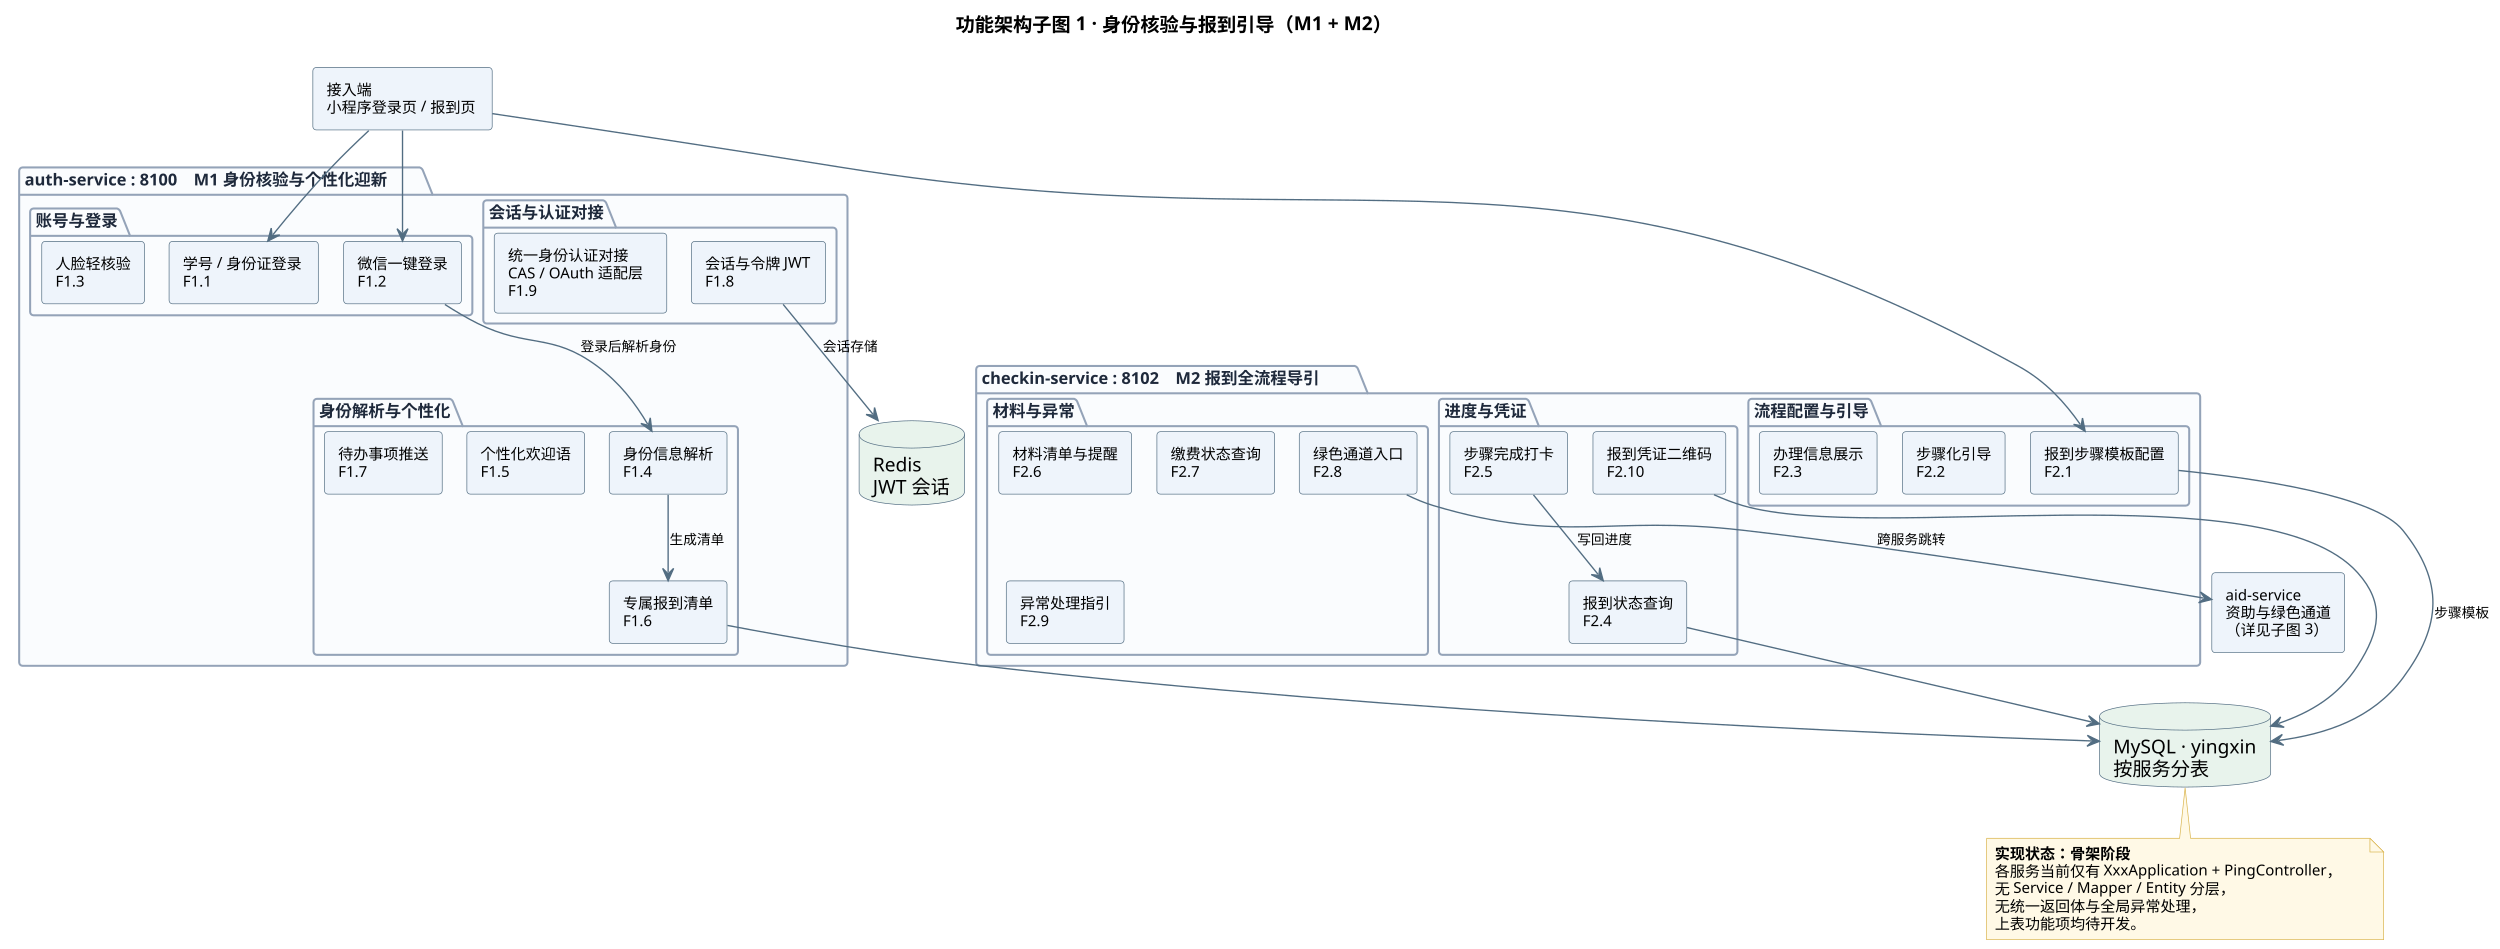
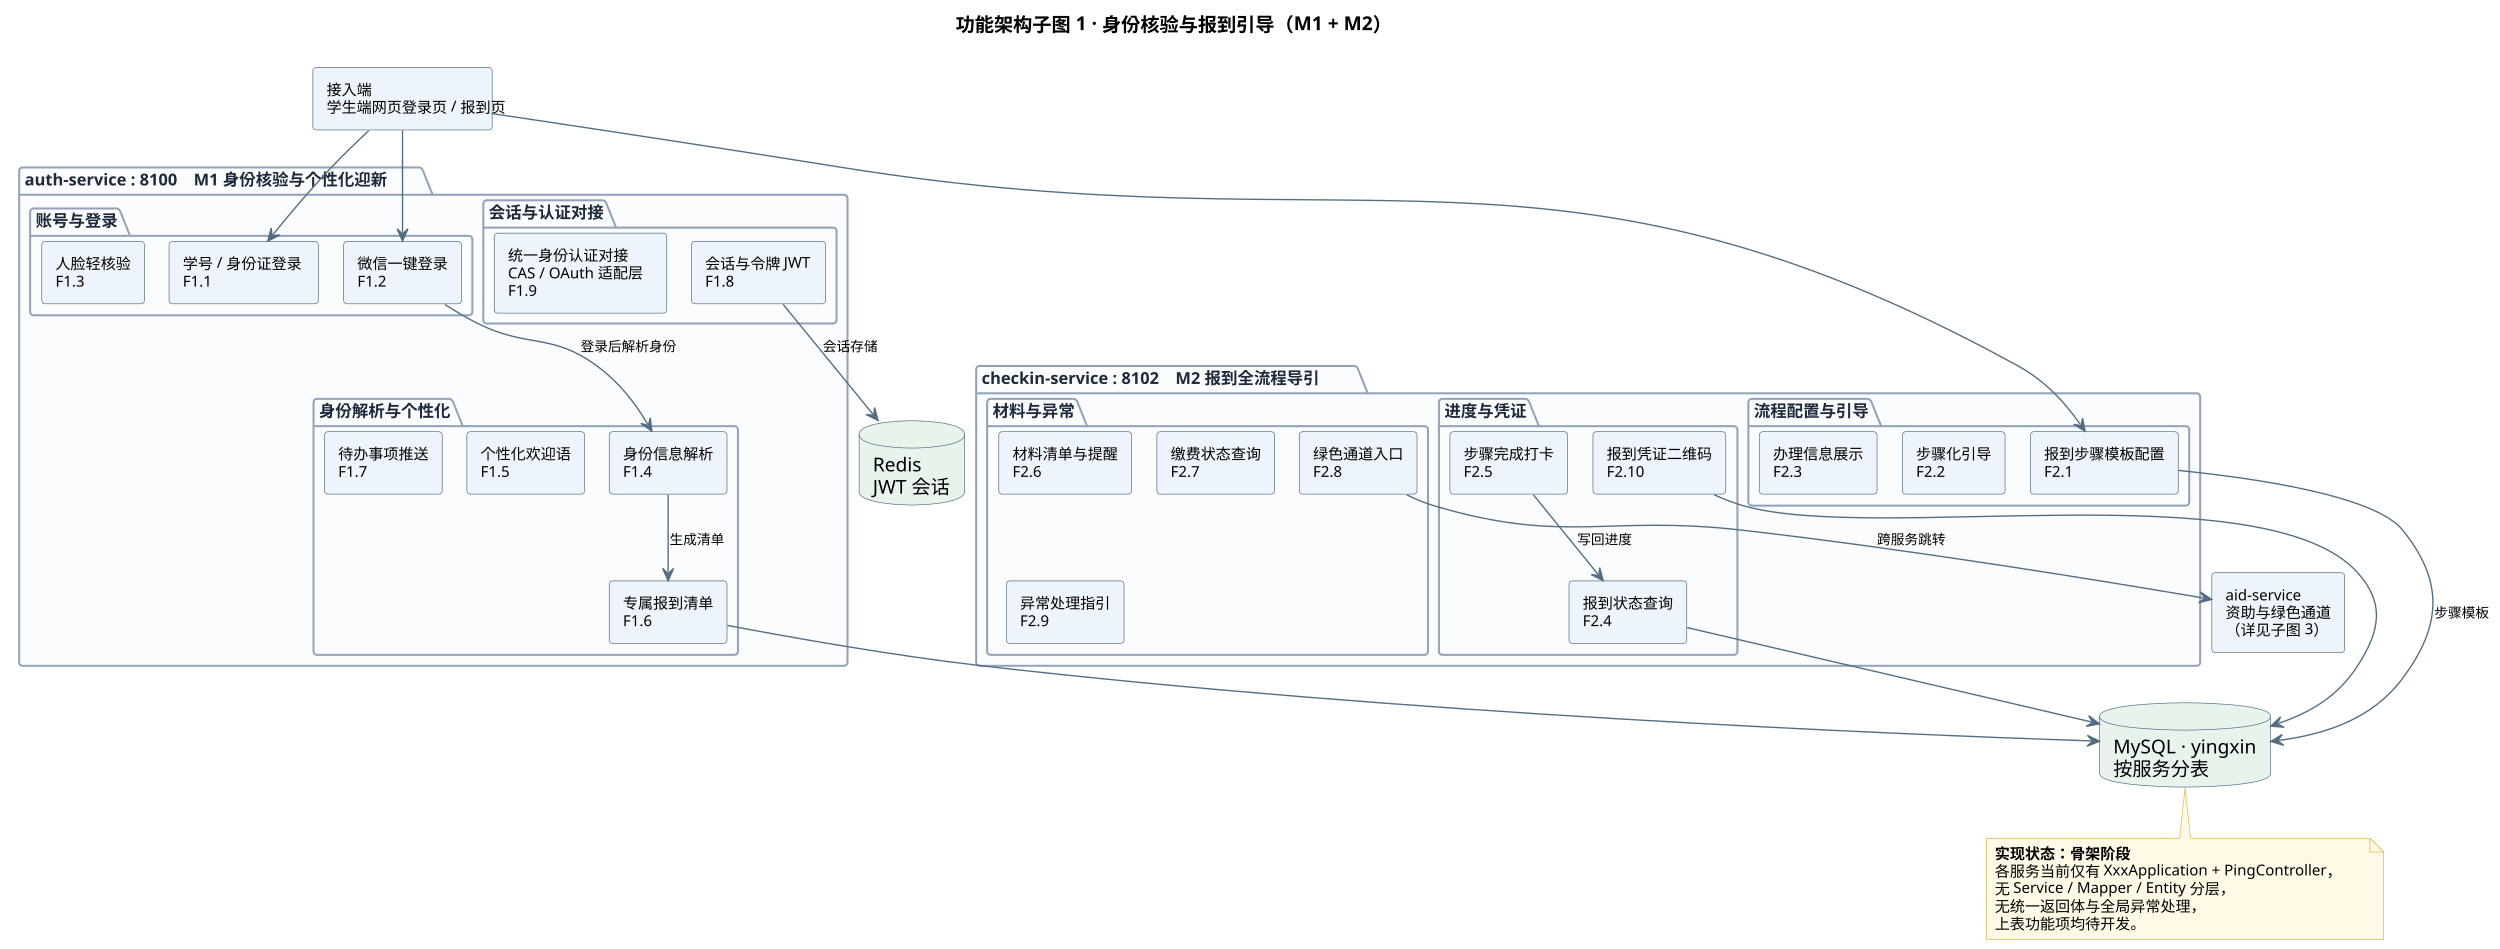
<svg xmlns="http://www.w3.org/2000/svg" contentStyleType="text/css" height="693px" preserveAspectRatio="none" style="width:1826px;height:693px;background:#FFFFFF;" version="1.1" viewBox="0 0 1826 693" width="1826px" zoomAndPan="magnify">
  <defs />
  <g>
    <text fill="#000000" font-family="Microsoft YaHei" font-size="14" font-weight="bold" lengthAdjust="spacing" textLength="336" x="698" y="22.995">功能架构子图 1 · 身份核验与报到引导（M1 + M2）</text>
    <g id="cluster_auth-service : 8100　M1 身份核验与个性化迎新">
      <path d="M16.5,122.297 L306.5,122.297 A3.75,3.75 0 0 1 309,124.797 L316,142.266 L616.5,142.266 A2.5,2.5 0 0 1 619,144.766 L619,483.797 A2.5,2.5 0 0 1 616.5,486.297 L16.5,486.297 A2.5,2.5 0 0 1 14,483.797 L14,124.797 A2.5,2.5 0 0 1 16.5,122.297 " fill="#FAFCFE" style="stroke:#94A3B8;stroke-width:1.5;" />
      <line style="stroke:#94A3B8;stroke-width:1.5;" x1="14" x2="316" y1="142.266" y2="142.266" />
      <text fill="#1E293B" font-family="Microsoft YaHei" font-size="12" font-weight="bold" lengthAdjust="spacing" textLength="289" x="18" y="135.435">auth-service : 8100　M1 身份核验与个性化迎新</text>
    </g>
    <g id="cluster_账号与登录">
      <path d="M24.5,152.297 L85.5,152.297 A3.75,3.75 0 0 1 88,154.797 L95,172.266 L342.5,172.266 A2.5,2.5 0 0 1 345,174.766 L345,227.797 A2.5,2.5 0 0 1 342.5,230.297 L24.5,230.297 A2.5,2.5 0 0 1 22,227.797 L22,154.797 A2.5,2.5 0 0 1 24.5,152.297 " fill="#FAFCFE" style="stroke:#94A3B8;stroke-width:1.5;" />
      <line style="stroke:#94A3B8;stroke-width:1.5;" x1="22" x2="95" y1="172.266" y2="172.266" />
      <text fill="#1E293B" font-family="Microsoft YaHei" font-size="12" font-weight="bold" lengthAdjust="spacing" textLength="60" x="26" y="165.435">账号与登录</text>
    </g>
    <g id="cluster_身份解析与个性化">
      <path d="M231.5,291.297 L328.5,291.297 A3.75,3.75 0 0 1 331,293.797 L338,311.266 L536.5,311.266 A2.5,2.5 0 0 1 539,313.766 L539,475.797 A2.5,2.5 0 0 1 536.5,478.297 L231.5,478.297 A2.5,2.5 0 0 1 229,475.797 L229,293.797 A2.5,2.5 0 0 1 231.5,291.297 " fill="#FAFCFE" style="stroke:#94A3B8;stroke-width:1.5;" />
      <line style="stroke:#94A3B8;stroke-width:1.5;" x1="229" x2="338" y1="311.266" y2="311.266" />
      <text fill="#1E293B" font-family="Microsoft YaHei" font-size="12" font-weight="bold" lengthAdjust="spacing" textLength="96" x="233" y="304.435">身份解析与个性化</text>
    </g>
    <g id="cluster_会话与认证对接">
      <path d="M355.5,146.297 L440.5,146.297 A3.75,3.75 0 0 1 443,148.797 L450,166.266 L608.5,166.266 A2.5,2.5 0 0 1 611,168.766 L611,233.797 A2.5,2.5 0 0 1 608.5,236.297 L355.5,236.297 A2.5,2.5 0 0 1 353,233.797 L353,148.797 A2.5,2.5 0 0 1 355.5,146.297 " fill="#FAFCFE" style="stroke:#94A3B8;stroke-width:1.5;" />
      <line style="stroke:#94A3B8;stroke-width:1.5;" x1="353" x2="450" y1="166.266" y2="166.266" />
      <text fill="#1E293B" font-family="Microsoft YaHei" font-size="12" font-weight="bold" lengthAdjust="spacing" textLength="84" x="357" y="159.435">会话与认证对接</text>
    </g>
    <g id="cluster_checkin-service : 8102　M2 报到全流程导引">
      <path d="M715.5,267.297 L989.5,267.297 A3.75,3.75 0 0 1 992,269.797 L999,287.266 L1604.5,287.266 A2.5,2.5 0 0 1 1607,289.766 L1607,483.797 A2.5,2.5 0 0 1 1604.5,486.297 L715.5,486.297 A2.5,2.5 0 0 1 713,483.797 L713,269.797 A2.5,2.5 0 0 1 715.5,267.297 " fill="#FAFCFE" style="stroke:#94A3B8;stroke-width:1.5;" />
      <line style="stroke:#94A3B8;stroke-width:1.5;" x1="713" x2="999" y1="287.266" y2="287.266" />
      <text fill="#1E293B" font-family="Microsoft YaHei" font-size="12" font-weight="bold" lengthAdjust="spacing" textLength="273" x="717" y="280.435">checkin-service : 8102　M2 报到全流程导引</text>
    </g>
    <g id="cluster_流程配置与引导">
      <path d="M1279.5,291.297 L1364.5,291.297 A3.75,3.75 0 0 1 1367,293.797 L1374,311.266 L1596.5,311.266 A2.5,2.5 0 0 1 1599,313.766 L1599,366.797 A2.5,2.5 0 0 1 1596.5,369.297 L1279.5,369.297 A2.5,2.5 0 0 1 1277,366.797 L1277,293.797 A2.5,2.5 0 0 1 1279.5,291.297 " fill="#FAFCFE" style="stroke:#94A3B8;stroke-width:1.5;" />
      <line style="stroke:#94A3B8;stroke-width:1.5;" x1="1277" x2="1374" y1="311.266" y2="311.266" />
      <text fill="#1E293B" font-family="Microsoft YaHei" font-size="12" font-weight="bold" lengthAdjust="spacing" textLength="84" x="1281" y="304.435">流程配置与引导</text>
    </g>
    <g id="cluster_进度与凭证">
      <path d="M1053.5,291.297 L1114.5,291.297 A3.75,3.75 0 0 1 1117,293.797 L1124,311.266 L1266.5,311.266 A2.5,2.5 0 0 1 1269,313.766 L1269,475.797 A2.5,2.5 0 0 1 1266.5,478.297 L1053.5,478.297 A2.5,2.5 0 0 1 1051,475.797 L1051,293.797 A2.5,2.5 0 0 1 1053.5,291.297 " fill="#FAFCFE" style="stroke:#94A3B8;stroke-width:1.5;" />
      <line style="stroke:#94A3B8;stroke-width:1.5;" x1="1051" x2="1124" y1="311.266" y2="311.266" />
      <text fill="#1E293B" font-family="Microsoft YaHei" font-size="12" font-weight="bold" lengthAdjust="spacing" textLength="60" x="1055" y="304.435">进度与凭证</text>
    </g>
    <g id="cluster_材料与异常">
      <path d="M723.5,291.297 L784.5,291.297 A3.75,3.75 0 0 1 787,293.797 L794,311.266 L1040.5,311.266 A2.5,2.5 0 0 1 1043,313.766 L1043,475.797 A2.5,2.5 0 0 1 1040.5,478.297 L723.5,478.297 A2.5,2.5 0 0 1 721,475.797 L721,293.797 A2.5,2.5 0 0 1 723.5,291.297 " fill="#FAFCFE" style="stroke:#94A3B8;stroke-width:1.5;" />
      <line style="stroke:#94A3B8;stroke-width:1.5;" x1="721" x2="794" y1="311.266" y2="311.266" />
      <text fill="#1E293B" font-family="Microsoft YaHei" font-size="12" font-weight="bold" lengthAdjust="spacing" textLength="60" x="725" y="304.435">材料与异常</text>
    </g>
    <g id="elem_ENTRY">
      <rect fill="#EEF4FB" height="45.609" rx="2.5" ry="2.5" style="stroke:#526D82;stroke-width:0.5;" width="131" x="228.5" y="49.297" />
      <text fill="#000000" font-family="Microsoft YaHei" font-size="11" lengthAdjust="spacing" textLength="33" x="238.5" y="69.507">接入端</text>
-       <text fill="#000000" font-family="Microsoft YaHei" font-size="11" lengthAdjust="spacing" textLength="111" x="238.5" y="82.312">小程序登录页 / 报到页</text>
+       <text fill="#000000" font-family="Microsoft YaHei" font-size="11" lengthAdjust="spacing" textLength="111" x="238.5" y="82.312">学生端网页登录页 / 报到页</text>
    </g>
    <g id="elem_AID">
      <rect fill="#EEF4FB" height="58.414" rx="2.5" ry="2.5" style="stroke:#526D82;stroke-width:0.5;" width="97" x="1615.5" y="418.297" />
      <text fill="#000000" font-family="Microsoft YaHei" font-size="11" lengthAdjust="spacing" textLength="62" x="1625.5" y="438.507">aid-service</text>
      <text fill="#000000" font-family="Microsoft YaHei" font-size="11" lengthAdjust="spacing" textLength="77" x="1625.5" y="451.312">资助与绿色通道</text>
      <text fill="#000000" font-family="Microsoft YaHei" font-size="11" lengthAdjust="spacing" textLength="77" x="1625.5" y="464.117">（详见子图 3）</text>
    </g>
    <g id="elem_DB">
      <path d="M1533.5,523.297 C1533.5,513.297 1596,513.297 1596,513.297 C1596,513.297 1658.5,513.297 1658.5,523.297 L1658.5,564.891 C1658.5,574.891 1596,574.891 1596,574.891 C1596,574.891 1533.5,574.891 1533.5,564.891 L1533.5,523.297 " fill="#E8F3EC" style="stroke:#526D82;stroke-width:0.5;" />
      <path d="M1533.5,523.297 C1533.5,533.297 1596,533.297 1596,533.297 C1596,533.297 1658.5,533.297 1658.5,523.297 " fill="none" style="stroke:#526D82;stroke-width:0.5;" />
      <text fill="#000000" font-family="Microsoft YaHei" font-size="14" lengthAdjust="spacing" textLength="105" x="1543.5" y="550.292">MySQL · yingxin</text>
      <text fill="#000000" font-family="Microsoft YaHei" font-size="14" lengthAdjust="spacing" textLength="70" x="1543.5" y="566.589">按服务分表</text>
    </g>
    <g id="elem_RD">
      <path d="M627.5,317.297 C627.5,307.297 666,307.297 666,307.297 C666,307.297 704.5,307.297 704.5,317.297 L704.5,358.891 C704.5,368.891 666,368.891 666,368.891 C666,368.891 627.5,368.891 627.5,358.891 L627.5,317.297 " fill="#E8F3EC" style="stroke:#526D82;stroke-width:0.5;" />
      <path d="M627.5,317.297 C627.5,327.297 666,327.297 666,327.297 C666,327.297 704.5,327.297 704.5,317.297 " fill="none" style="stroke:#526D82;stroke-width:0.5;" />
      <text fill="#000000" font-family="Microsoft YaHei" font-size="14" lengthAdjust="spacing" textLength="39" x="637.5" y="344.292">Redis</text>
      <text fill="#000000" font-family="Microsoft YaHei" font-size="14" lengthAdjust="spacing" textLength="57" x="637.5" y="360.589">JWT 会话</text>
    </g>
    <g id="elem_GMN45">
      <path d="M1451,612.297 L1451,686.32 A0,0 0 0 0 1451,686.32 L1741,686.32 A0,0 0 0 0 1741,686.32 L1741,622.297 L1731,612.297 L1600,612.297 L1596,575.366 L1592,612.297 L1451,612.297 A0,0 0 0 0 1451,612.297 " fill="#FFF9E6" style="stroke:#D9B34A;stroke-width:0.5;" />
      <path d="M1731,612.297 L1731,622.297 L1741,622.297 L1731,612.297 " fill="#FFF9E6" style="stroke:#D9B34A;stroke-width:0.5;" />
      <text fill="#000000" font-family="Microsoft YaHei" font-size="11" font-weight="bold" lengthAdjust="spacing" textLength="99" x="1457" y="627.507">实现状态：骨架阶段</text>
      <text fill="#000000" font-family="Microsoft YaHei" font-size="11" lengthAdjust="spacing" textLength="269" x="1457" y="640.312">各服务当前仅有 XxxApplication + PingController，</text>
      <text fill="#000000" font-family="Microsoft YaHei" font-size="11" lengthAdjust="spacing" textLength="191" x="1457" y="653.117">无 Service / Mapper / Entity 分层，</text>
      <text fill="#000000" font-family="Microsoft YaHei" font-size="11" lengthAdjust="spacing" textLength="154" x="1457" y="665.921">无统一返回体与全局异常处理，</text>
      <text fill="#000000" font-family="Microsoft YaHei" font-size="11" lengthAdjust="spacing" textLength="110" x="1457" y="678.726">上表功能项均待开发。</text>
    </g>
    <g id="elem_F11">
      <rect fill="#EEF4FB" height="45.609" rx="2.5" ry="2.5" style="stroke:#526D82;stroke-width:0.5;" width="109" x="123.5" y="176.297" />
      <text fill="#000000" font-family="Microsoft YaHei" font-size="11" lengthAdjust="spacing" textLength="89" x="133.5" y="196.507">学号 / 身份证登录</text>
      <text fill="#000000" font-family="Microsoft YaHei" font-size="11" lengthAdjust="spacing" textLength="24" x="133.5" y="209.312">F1.1</text>
    </g>
    <g id="elem_F12">
      <rect fill="#EEF4FB" height="45.609" rx="2.5" ry="2.5" style="stroke:#526D82;stroke-width:0.5;" width="86" x="251" y="176.297" />
      <text fill="#000000" font-family="Microsoft YaHei" font-size="11" lengthAdjust="spacing" textLength="66" x="261" y="196.507">微信一键登录</text>
      <text fill="#000000" font-family="Microsoft YaHei" font-size="11" lengthAdjust="spacing" textLength="24" x="261" y="209.312">F1.2</text>
    </g>
    <g id="elem_F13">
      <rect fill="#EEF4FB" height="45.609" rx="2.5" ry="2.5" style="stroke:#526D82;stroke-width:0.5;" width="75" x="30.5" y="176.297" />
      <text fill="#000000" font-family="Microsoft YaHei" font-size="11" lengthAdjust="spacing" textLength="55" x="40.5" y="196.507">人脸轻核验</text>
      <text fill="#000000" font-family="Microsoft YaHei" font-size="11" lengthAdjust="spacing" textLength="24" x="40.5" y="209.312">F1.3</text>
    </g>
    <g id="elem_F14">
      <rect fill="#EEF4FB" height="45.609" rx="2.5" ry="2.5" style="stroke:#526D82;stroke-width:0.5;" width="86" x="445" y="315.297" />
      <text fill="#000000" font-family="Microsoft YaHei" font-size="11" lengthAdjust="spacing" textLength="66" x="455" y="335.507">身份信息解析</text>
      <text fill="#000000" font-family="Microsoft YaHei" font-size="11" lengthAdjust="spacing" textLength="24" x="455" y="348.312">F1.4</text>
    </g>
    <g id="elem_F15">
      <rect fill="#EEF4FB" height="45.609" rx="2.5" ry="2.5" style="stroke:#526D82;stroke-width:0.5;" width="86" x="341" y="315.297" />
      <text fill="#000000" font-family="Microsoft YaHei" font-size="11" lengthAdjust="spacing" textLength="66" x="351" y="335.507">个性化欢迎语</text>
      <text fill="#000000" font-family="Microsoft YaHei" font-size="11" lengthAdjust="spacing" textLength="24" x="351" y="348.312">F1.5</text>
    </g>
    <g id="elem_F16">
      <rect fill="#EEF4FB" height="45.609" rx="2.5" ry="2.5" style="stroke:#526D82;stroke-width:0.5;" width="86" x="445" y="424.297" />
      <text fill="#000000" font-family="Microsoft YaHei" font-size="11" lengthAdjust="spacing" textLength="66" x="455" y="444.507">专属报到清单</text>
      <text fill="#000000" font-family="Microsoft YaHei" font-size="11" lengthAdjust="spacing" textLength="24" x="455" y="457.312">F1.6</text>
    </g>
    <g id="elem_F17">
      <rect fill="#EEF4FB" height="45.609" rx="2.5" ry="2.5" style="stroke:#526D82;stroke-width:0.5;" width="86" x="237" y="315.297" />
      <text fill="#000000" font-family="Microsoft YaHei" font-size="11" lengthAdjust="spacing" textLength="66" x="247" y="335.507">待办事项推送</text>
      <text fill="#000000" font-family="Microsoft YaHei" font-size="11" lengthAdjust="spacing" textLength="24" x="247" y="348.312">F1.7</text>
    </g>
    <g id="elem_F18">
      <rect fill="#EEF4FB" height="45.609" rx="2.5" ry="2.5" style="stroke:#526D82;stroke-width:0.5;" width="98" x="505" y="176.297" />
      <text fill="#000000" font-family="Microsoft YaHei" font-size="11" lengthAdjust="spacing" textLength="78" x="515" y="196.507">会话与令牌 JWT</text>
      <text fill="#000000" font-family="Microsoft YaHei" font-size="11" lengthAdjust="spacing" textLength="24" x="515" y="209.312">F1.8</text>
    </g>
    <g id="elem_F19">
      <rect fill="#EEF4FB" height="58.414" rx="2.5" ry="2.5" style="stroke:#526D82;stroke-width:0.5;" width="126" x="361" y="170.297" />
      <text fill="#000000" font-family="Microsoft YaHei" font-size="11" lengthAdjust="spacing" textLength="88" x="371" y="190.507">统一身份认证对接</text>
      <text fill="#000000" font-family="Microsoft YaHei" font-size="11" lengthAdjust="spacing" textLength="106" x="371" y="203.312">CAS / OAuth 适配层</text>
      <text fill="#000000" font-family="Microsoft YaHei" font-size="11" lengthAdjust="spacing" textLength="24" x="371" y="216.117">F1.9</text>
    </g>
    <g id="elem_F21">
      <rect fill="#EEF4FB" height="45.609" rx="2.5" ry="2.5" style="stroke:#526D82;stroke-width:0.5;" width="108" x="1483" y="315.297" />
      <text fill="#000000" font-family="Microsoft YaHei" font-size="11" lengthAdjust="spacing" textLength="88" x="1493" y="335.507">报到步骤模板配置</text>
      <text fill="#000000" font-family="Microsoft YaHei" font-size="11" lengthAdjust="spacing" textLength="24" x="1493" y="348.312">F2.1</text>
    </g>
    <g id="elem_F22">
      <rect fill="#EEF4FB" height="45.609" rx="2.5" ry="2.5" style="stroke:#526D82;stroke-width:0.5;" width="75" x="1389.5" y="315.297" />
      <text fill="#000000" font-family="Microsoft YaHei" font-size="11" lengthAdjust="spacing" textLength="55" x="1399.5" y="335.507">步骤化引导</text>
      <text fill="#000000" font-family="Microsoft YaHei" font-size="11" lengthAdjust="spacing" textLength="24" x="1399.5" y="348.312">F2.2</text>
    </g>
    <g id="elem_F23">
      <rect fill="#EEF4FB" height="45.609" rx="2.5" ry="2.5" style="stroke:#526D82;stroke-width:0.5;" width="86" x="1285" y="315.297" />
      <text fill="#000000" font-family="Microsoft YaHei" font-size="11" lengthAdjust="spacing" textLength="66" x="1295" y="335.507">办理信息展示</text>
      <text fill="#000000" font-family="Microsoft YaHei" font-size="11" lengthAdjust="spacing" textLength="24" x="1295" y="348.312">F2.3</text>
    </g>
    <g id="elem_F24">
      <rect fill="#EEF4FB" height="45.609" rx="2.5" ry="2.5" style="stroke:#526D82;stroke-width:0.5;" width="86" x="1146" y="424.297" />
      <text fill="#000000" font-family="Microsoft YaHei" font-size="11" lengthAdjust="spacing" textLength="66" x="1156" y="444.507">报到状态查询</text>
      <text fill="#000000" font-family="Microsoft YaHei" font-size="11" lengthAdjust="spacing" textLength="24" x="1156" y="457.312">F2.4</text>
    </g>
    <g id="elem_F25">
      <rect fill="#EEF4FB" height="45.609" rx="2.5" ry="2.5" style="stroke:#526D82;stroke-width:0.5;" width="86" x="1059" y="315.297" />
      <text fill="#000000" font-family="Microsoft YaHei" font-size="11" lengthAdjust="spacing" textLength="66" x="1069" y="335.507">步骤完成打卡</text>
      <text fill="#000000" font-family="Microsoft YaHei" font-size="11" lengthAdjust="spacing" textLength="24" x="1069" y="348.312">F2.5</text>
    </g>
    <g id="elem_F210">
      <rect fill="#EEF4FB" height="45.609" rx="2.5" ry="2.5" style="stroke:#526D82;stroke-width:0.5;" width="97" x="1163.5" y="315.297" />
      <text fill="#000000" font-family="Microsoft YaHei" font-size="11" lengthAdjust="spacing" textLength="77" x="1173.5" y="335.507">报到凭证二维码</text>
      <text fill="#000000" font-family="Microsoft YaHei" font-size="11" lengthAdjust="spacing" textLength="31" x="1173.5" y="348.312">F2.10</text>
    </g>
    <g id="elem_F26">
      <rect fill="#EEF4FB" height="45.609" rx="2.5" ry="2.5" style="stroke:#526D82;stroke-width:0.5;" width="97" x="729.5" y="315.297" />
      <text fill="#000000" font-family="Microsoft YaHei" font-size="11" lengthAdjust="spacing" textLength="77" x="739.5" y="335.507">材料清单与提醒</text>
      <text fill="#000000" font-family="Microsoft YaHei" font-size="11" lengthAdjust="spacing" textLength="24" x="739.5" y="348.312">F2.6</text>
    </g>
    <g id="elem_F27">
      <rect fill="#EEF4FB" height="45.609" rx="2.5" ry="2.5" style="stroke:#526D82;stroke-width:0.5;" width="86" x="845" y="315.297" />
      <text fill="#000000" font-family="Microsoft YaHei" font-size="11" lengthAdjust="spacing" textLength="66" x="855" y="335.507">缴费状态查询</text>
      <text fill="#000000" font-family="Microsoft YaHei" font-size="11" lengthAdjust="spacing" textLength="24" x="855" y="348.312">F2.7</text>
    </g>
    <g id="elem_F28">
      <rect fill="#EEF4FB" height="45.609" rx="2.5" ry="2.5" style="stroke:#526D82;stroke-width:0.5;" width="86" x="949" y="315.297" />
      <text fill="#000000" font-family="Microsoft YaHei" font-size="11" lengthAdjust="spacing" textLength="66" x="959" y="335.507">绿色通道入口</text>
      <text fill="#000000" font-family="Microsoft YaHei" font-size="11" lengthAdjust="spacing" textLength="24" x="959" y="348.312">F2.8</text>
    </g>
    <g id="elem_F29">
      <rect fill="#EEF4FB" height="45.609" rx="2.5" ry="2.5" style="stroke:#526D82;stroke-width:0.5;" width="86" x="735" y="424.297" />
      <text fill="#000000" font-family="Microsoft YaHei" font-size="11" lengthAdjust="spacing" textLength="66" x="745" y="444.507">异常处理指引</text>
      <text fill="#000000" font-family="Microsoft YaHei" font-size="11" lengthAdjust="spacing" textLength="24" x="745" y="457.312">F2.9</text>
    </g>
    <polygon fill="#526D82" points="195.562,176.1,204.331,171.616,198.705,172.212,198.11,166.586,195.562,176.1" style="stroke:#526D82;stroke-width:1.0;" />
    <path d="M269.363,95.423 C260.518,103.647 250.608,113.194 242,122.297 C225.525,139.718 211.845,155.961 199.334,171.434 " fill="none" style="stroke:#526D82;stroke-width:1.0;" />
    <polygon fill="#526D82" points="294,176.037,298,167.037,294,171.037,290,167.037,294,176.037" style="stroke:#526D82;stroke-width:1.0;" />
    <path d="M294,95.357 C294,118.065 294,147.256 294,170.037 " fill="none" style="stroke:#526D82;stroke-width:1.0;" />
    <polygon fill="#526D82" points="1522.988,315.004,1521.064,305.345,1520.104,310.92,1514.529,309.959,1522.988,315.004" style="stroke:#526D82;stroke-width:1.0;" />
    <path d="M359.522,82.99 C424.427,92.665 526.639,108.096 615,122.297 C997.273,183.734 1134.703,80.79 1474,267.297 C1494.489,278.559 1508.285,294.18 1519.527,310.103 " fill="none" style="stroke:#526D82;stroke-width:1.0;" />
    <polygon fill="#526D82" points="476.14,314.97,474.958,305.193,473.575,310.678,468.09,309.296,476.14,314.97" style="stroke:#526D82;stroke-width:1.0;" />
    <path d="M324.939,222.377 C332.596,227.323 340.925,232.287 349,236.297 C385.764,254.554 403.004,242.879 436,267.297 C453.037,279.905 463.914,294.507 473.062,309.82 " fill="none" style="stroke:#526D82;stroke-width:1.0;" />
    <text fill="#000000" font-family="Microsoft YaHei" font-size="10" lengthAdjust="spacing" textLength="70" x="424" y="256.579">登录后解析身份</text>
    <polygon fill="#526D82" points="641.369,307.168,638.77,297.668,638.205,303.297,632.576,302.732,641.369,307.168" style="stroke:#526D82;stroke-width:1.0;" />
    <path d="M571.995,222.308 C590.793,245.302 616.611,276.884 637.572,302.523 " fill="none" style="stroke:#526D82;stroke-width:1.0;" />
    <text fill="#000000" font-family="Microsoft YaHei" font-size="10" lengthAdjust="spacing" textLength="40" x="601" y="256.579">会话存储</text>
    <polygon fill="#526D82" points="488,424.155,492,415.155,488,419.155,484,415.155,488,424.155" style="stroke:#526D82;stroke-width:1.0;" />
    <path d="M488,361.467 C488,379.831 488,399.799 488,418.155 " fill="none" style="stroke:#526D82;stroke-width:1.0;" />
    <text fill="#000000" font-family="Microsoft YaHei" font-size="10" lengthAdjust="spacing" textLength="40" x="489" y="397.579">生成清单</text>
    <polygon fill="#526D82" points="1533.462,541.383,1524.602,537.081,1528.465,541.214,1524.332,545.077,1533.462,541.383" style="stroke:#526D82;stroke-width:1.0;" />
    <path d="M531.293,456.805 C577.206,465.516 651.941,478.808 717,486.297 C1021.983,521.401 1383.177,536.298 1527.465,541.18 " fill="none" style="stroke:#526D82;stroke-width:1.0;" />
    <polygon fill="#526D82" points="1170.997,424.155,1168.422,414.648,1167.842,420.275,1162.215,419.695,1170.997,424.155" style="stroke:#526D82;stroke-width:1.0;" />
    <path d="M1120.026,361.467 C1134.958,379.831 1152.286,401.144 1167.211,419.5 " fill="none" style="stroke:#526D82;stroke-width:1.0;" />
    <text fill="#000000" font-family="Microsoft YaHei" font-size="10" lengthAdjust="spacing" textLength="40" x="1152" y="397.579">写回进度</text>
    <polygon fill="#526D82" points="1533.424,528.691,1525.569,522.75,1528.555,527.554,1523.751,530.54,1533.424,528.691" style="stroke:#526D82;stroke-width:1.0;" />
    <path d="M1232.171,458.374 C1304.389,475.23 1444.126,507.847 1527.581,527.327 " fill="none" style="stroke:#526D82;stroke-width:1.0;" />
    <polygon fill="#526D82" points="1658.56,530.365,1668.374,531.193,1663.284,528.726,1665.751,523.635,1658.56,530.365" style="stroke:#526D82;stroke-width:1.0;" />
    <path d="M1251.894,361.352 C1258.773,364.442 1265.974,367.255 1273,369.297 C1369.381,397.313 1654.988,343.574 1722,418.297 C1742.178,440.797 1738.385,460.901 1722,486.297 C1707.747,508.388 1688.303,520.042 1664.228,528.398 " fill="none" style="stroke:#526D82;stroke-width:1.0;" />
    <polygon fill="#526D82" points="1615.381,437.836,1607.182,432.379,1610.453,436.995,1605.837,440.265,1615.381,437.836" style="stroke:#526D82;stroke-width:1.0;" />
    <path d="M1027.448,361.406 C1033.767,364.531 1040.433,367.341 1047,369.297 C1143.572,398.053 1172.899,375.773 1273,387.297 C1396.783,401.548 1535.67,424.239 1609.467,436.827 " fill="none" style="stroke:#526D82;stroke-width:1.0;" />
    <text fill="#000000" font-family="Microsoft YaHei" font-size="10" lengthAdjust="spacing" textLength="50" x="1371" y="397.579">跨服务跳转</text>
    <polygon fill="#526D82" points="1658.594,541.573,1668.042,544.356,1663.551,540.916,1666.991,536.425,1658.594,541.573" style="stroke:#526D82;stroke-width:1.0;" />
    <path d="M1591.154,343.601 C1648.91,349.448 1734.818,362.188 1755,387.297 C1785.071,424.71 1783.619,456.762 1755,495.297 C1732.908,525.043 1698.881,536.232 1664.542,540.784 " fill="none" style="stroke:#526D82;stroke-width:1.0;" />
    <text fill="#000000" font-family="Microsoft YaHei" font-size="10" lengthAdjust="spacing" textLength="40" x="1778" y="451.079">步骤模板</text>
  </g>
</svg>
